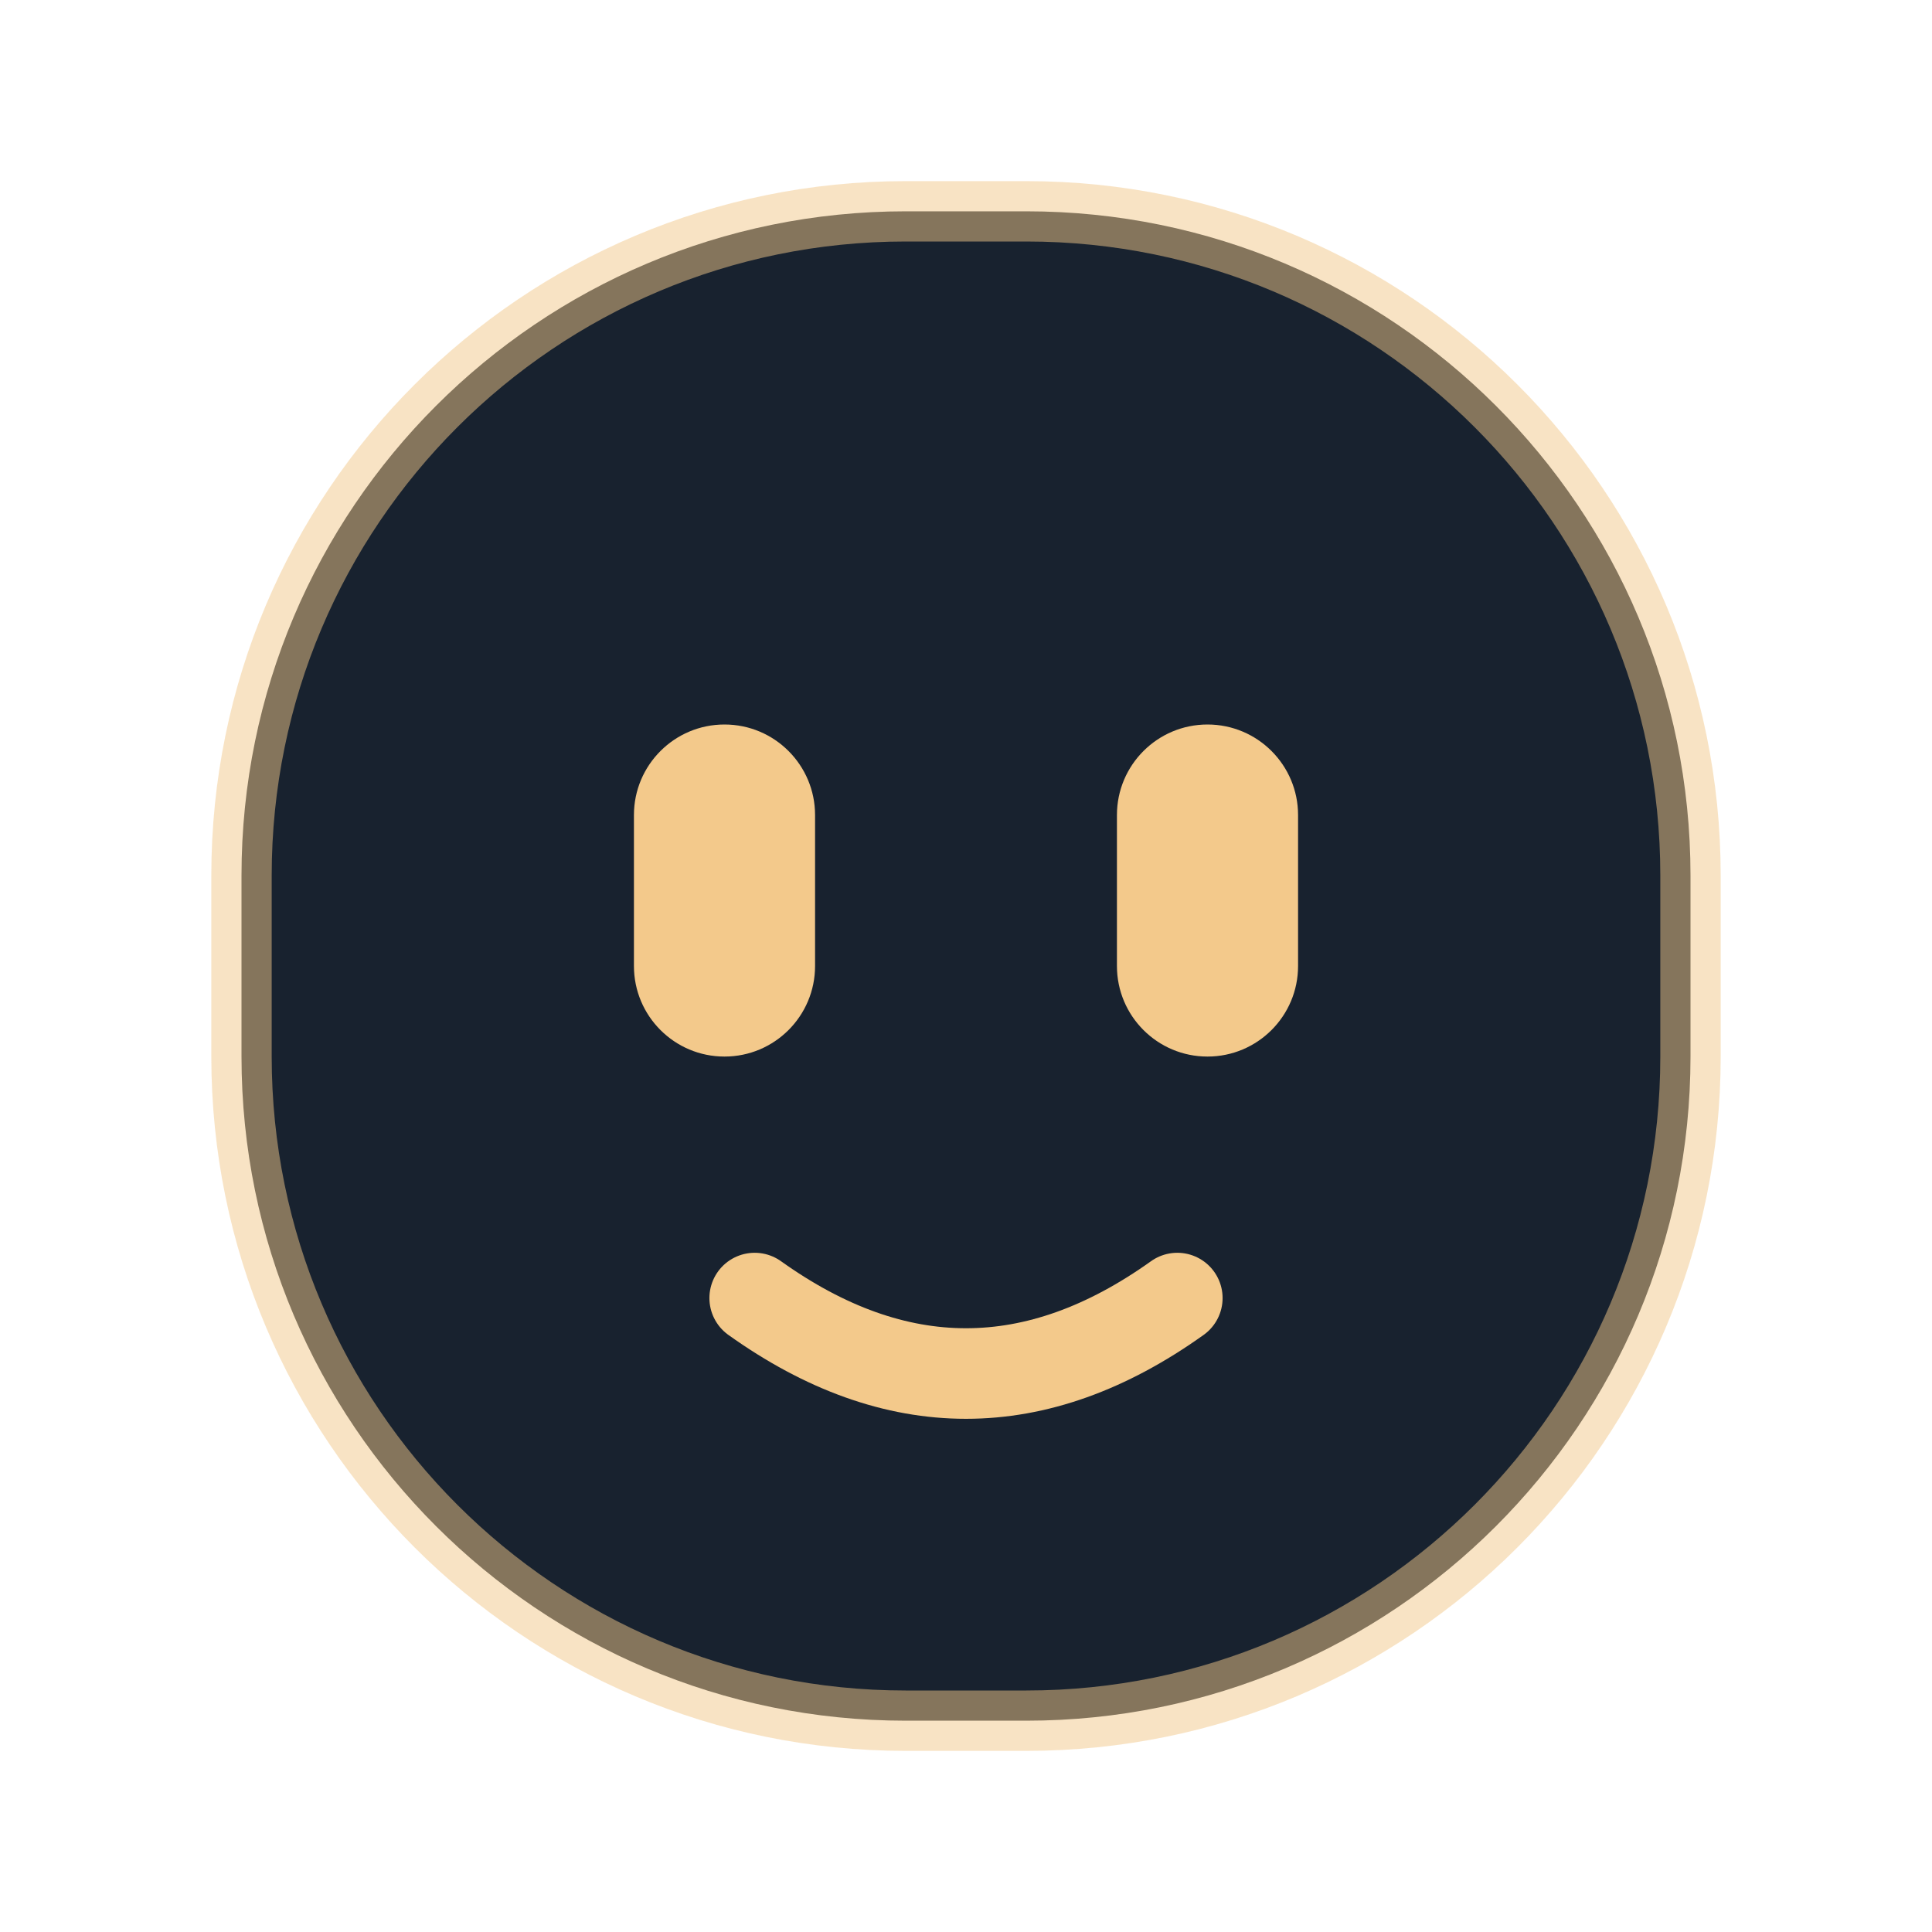
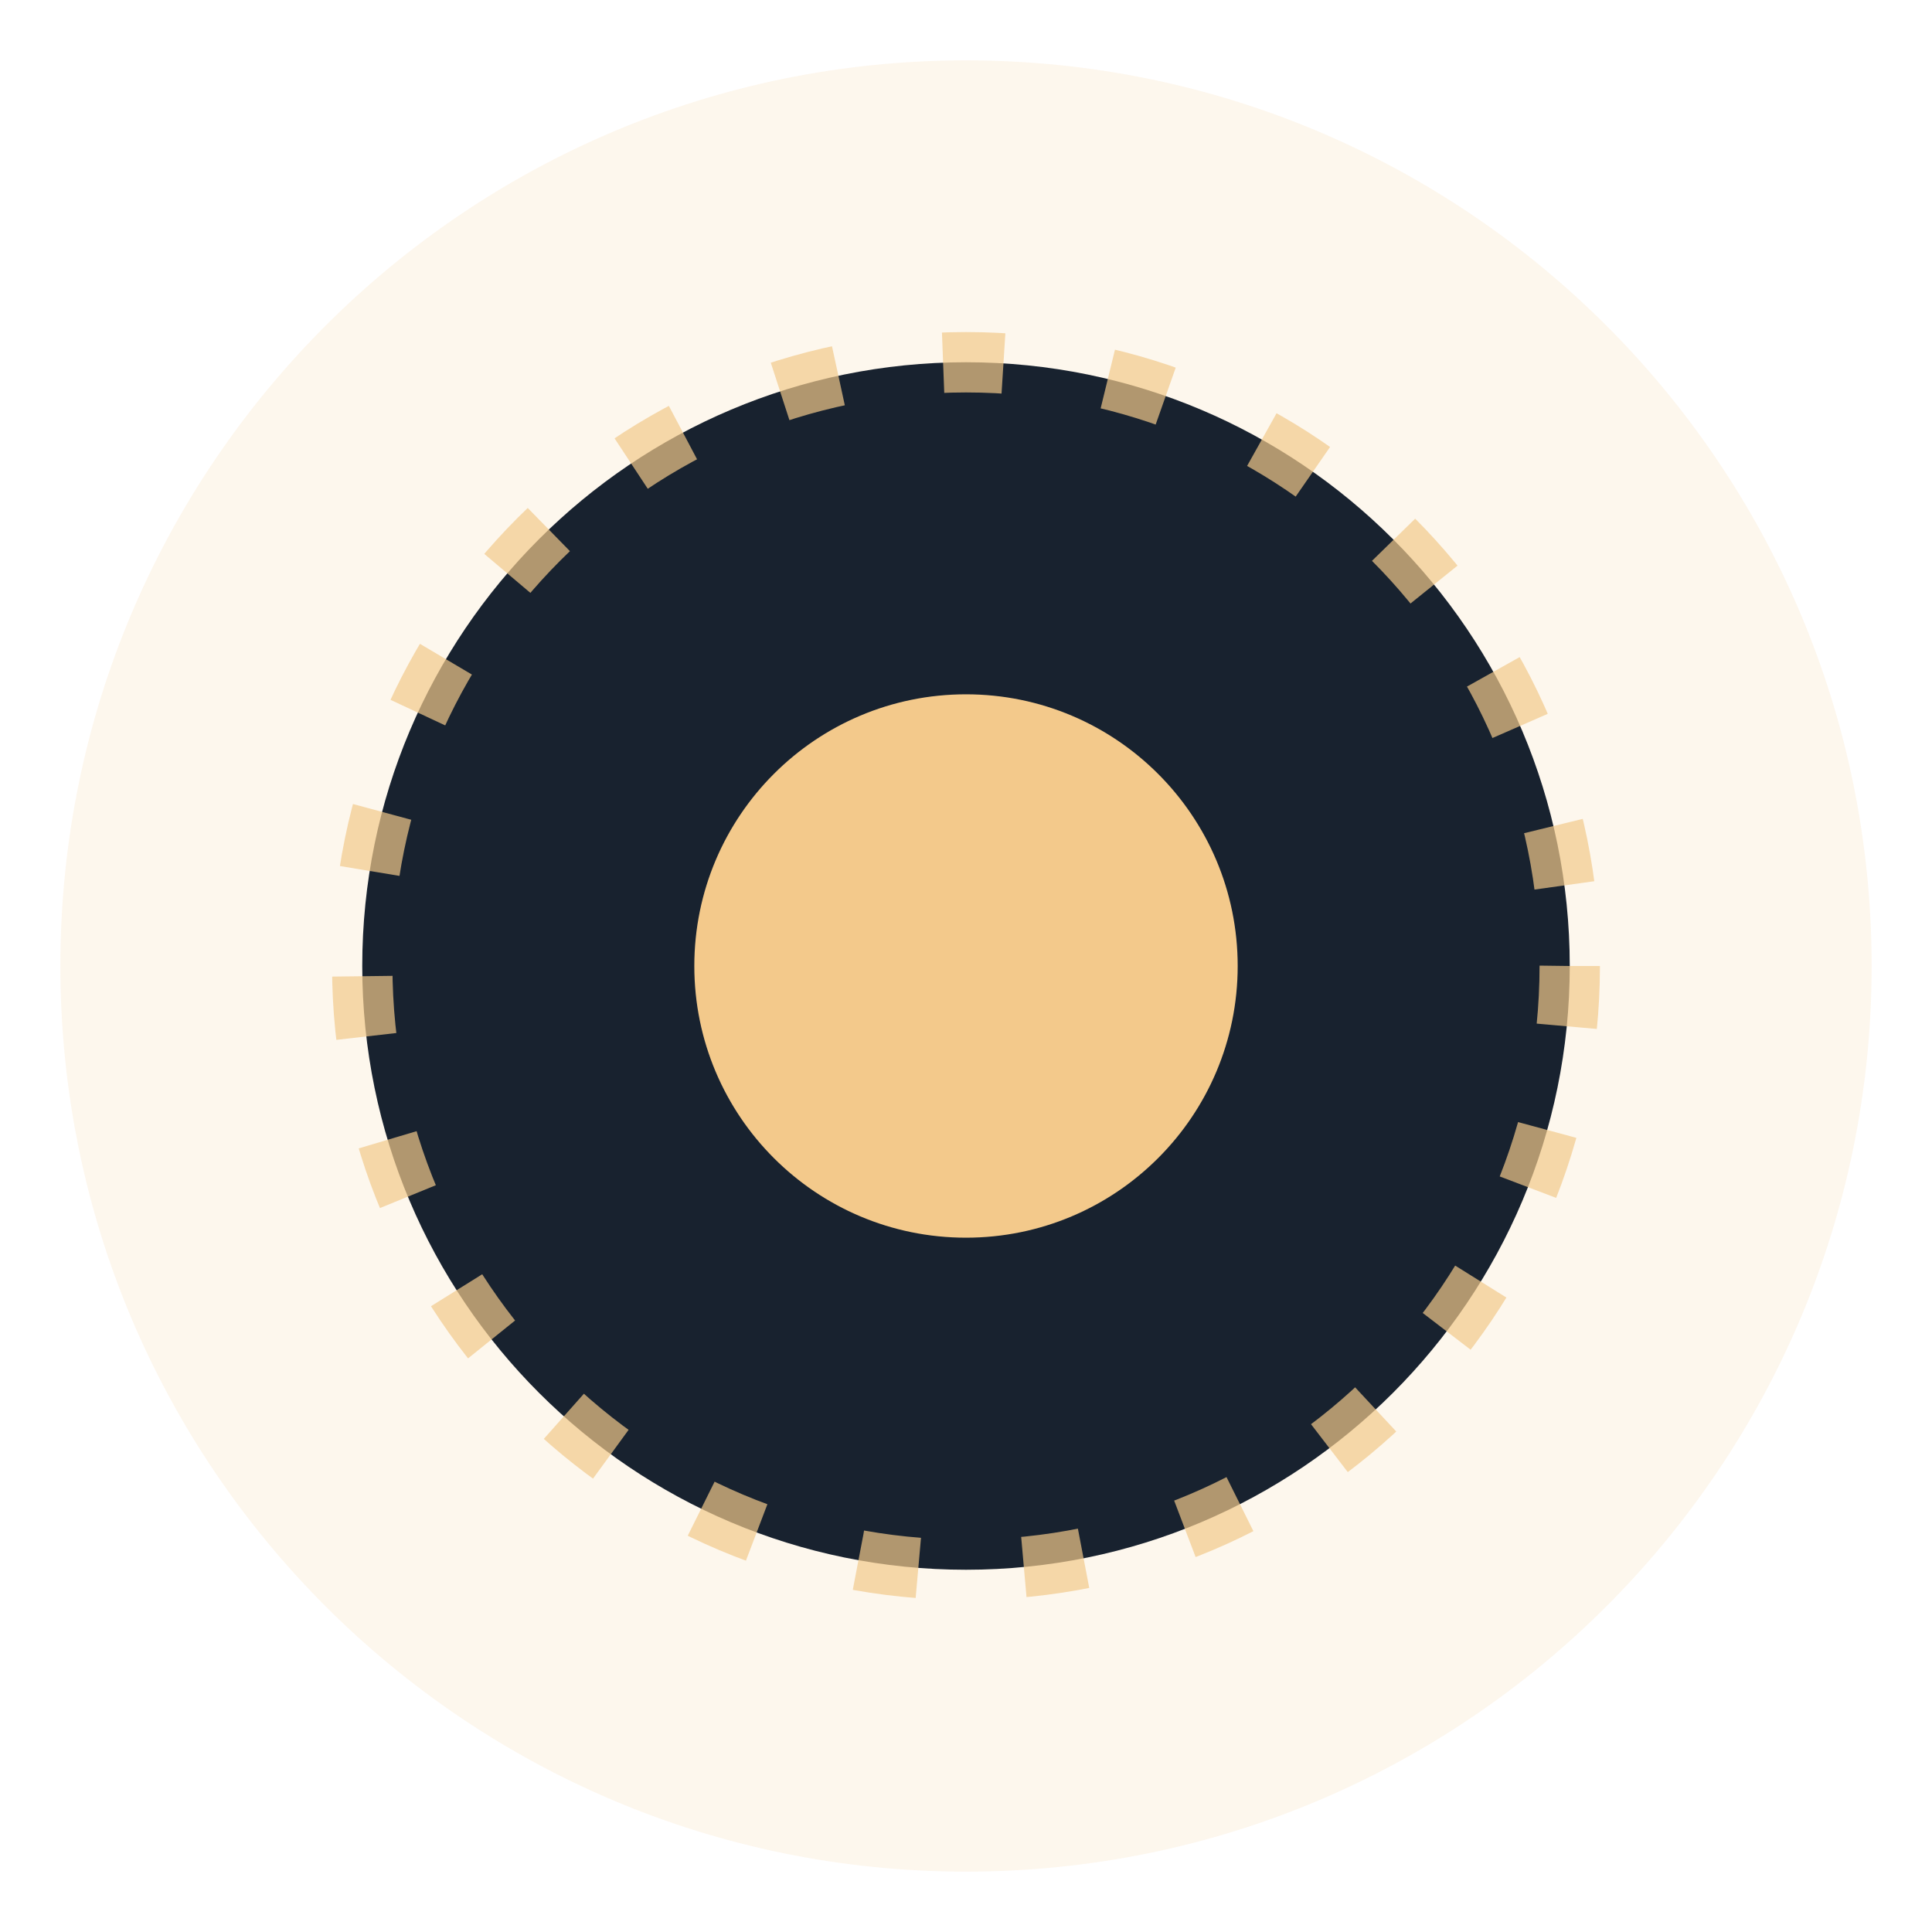
<svg xmlns="http://www.w3.org/2000/svg" viewBox="0 0 64 64">
-   <rect x="8" y="7" width="48" height="50" rx="22" fill="#18222f" stroke="#f3c98b" stroke-opacity=".5" stroke-width="2" />
-   <rect x="21" y="24" width="6" height="11" rx="3" fill="#f3c98b" />
-   <rect x="37" y="24" width="6" height="11" rx="3" fill="#f3c98b" />
-   <path d="M25 43q7 5 14 0" fill="none" stroke="#f3c98b" stroke-width="3" stroke-linecap="round" />
+   <circle cx="32" cy="32" r="30" fill="#f3c98b" opacity=".16" />
+   <circle cx="32" cy="32" r="20" fill="#18222f" stroke="#f3c98b" stroke-opacity=".7" stroke-width="2" stroke-dasharray="2 3.5" />
+   <circle cx="32" cy="32" r="9" fill="#f3c98b" />
</svg>
